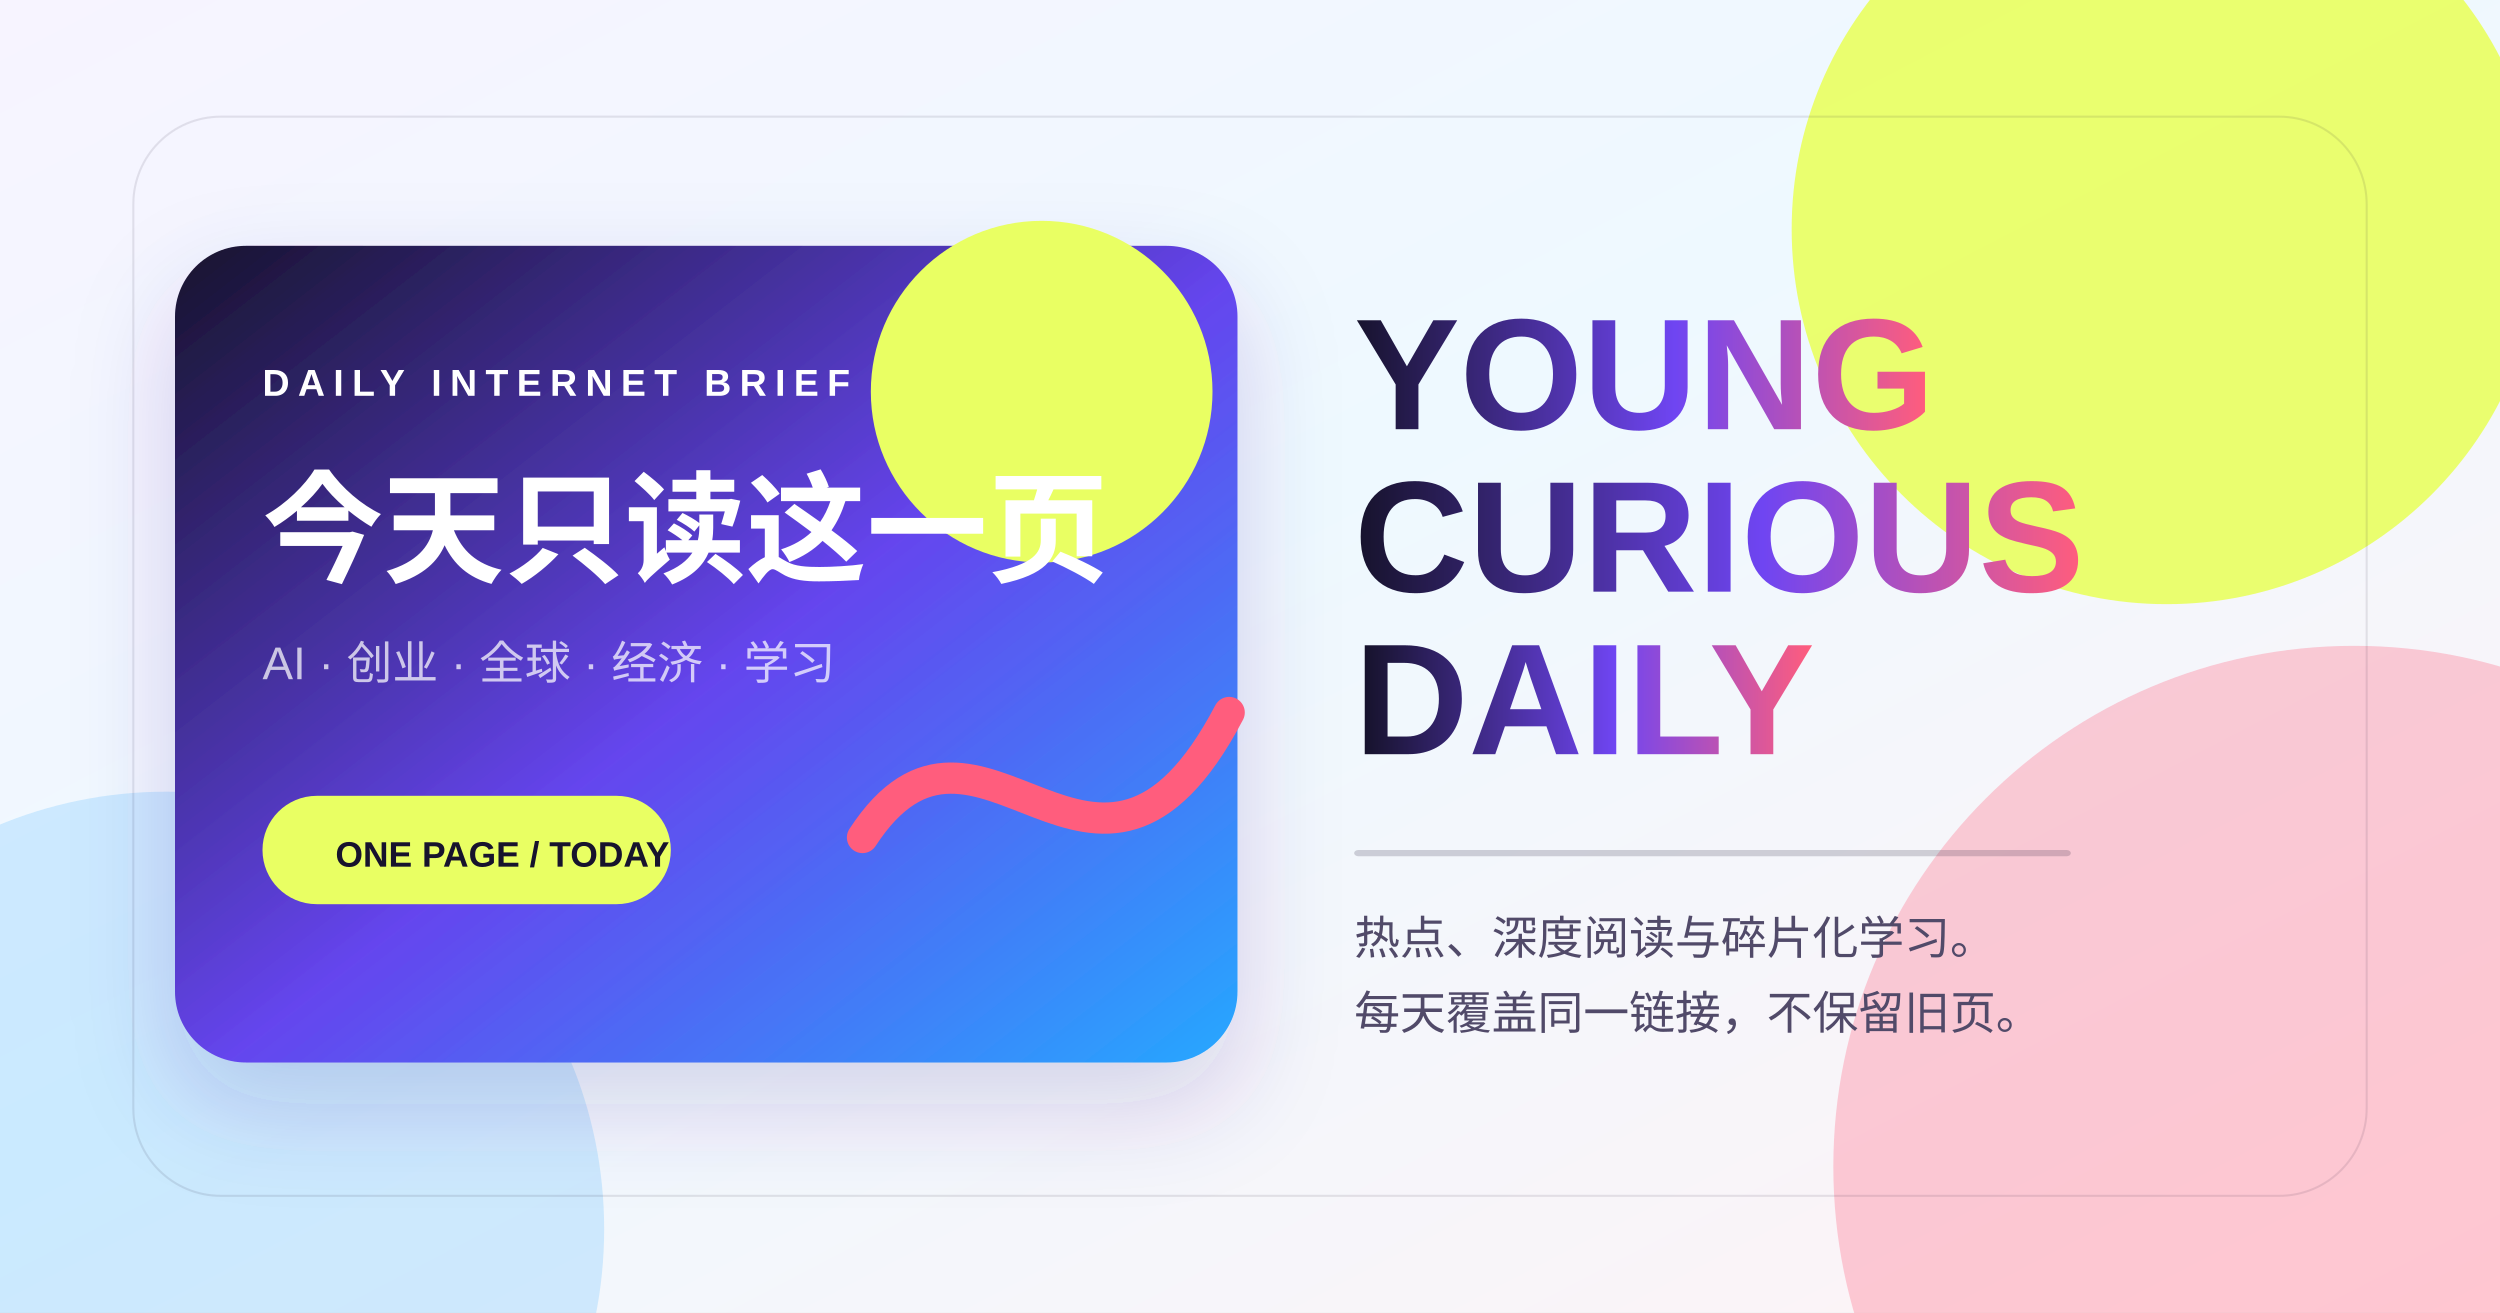
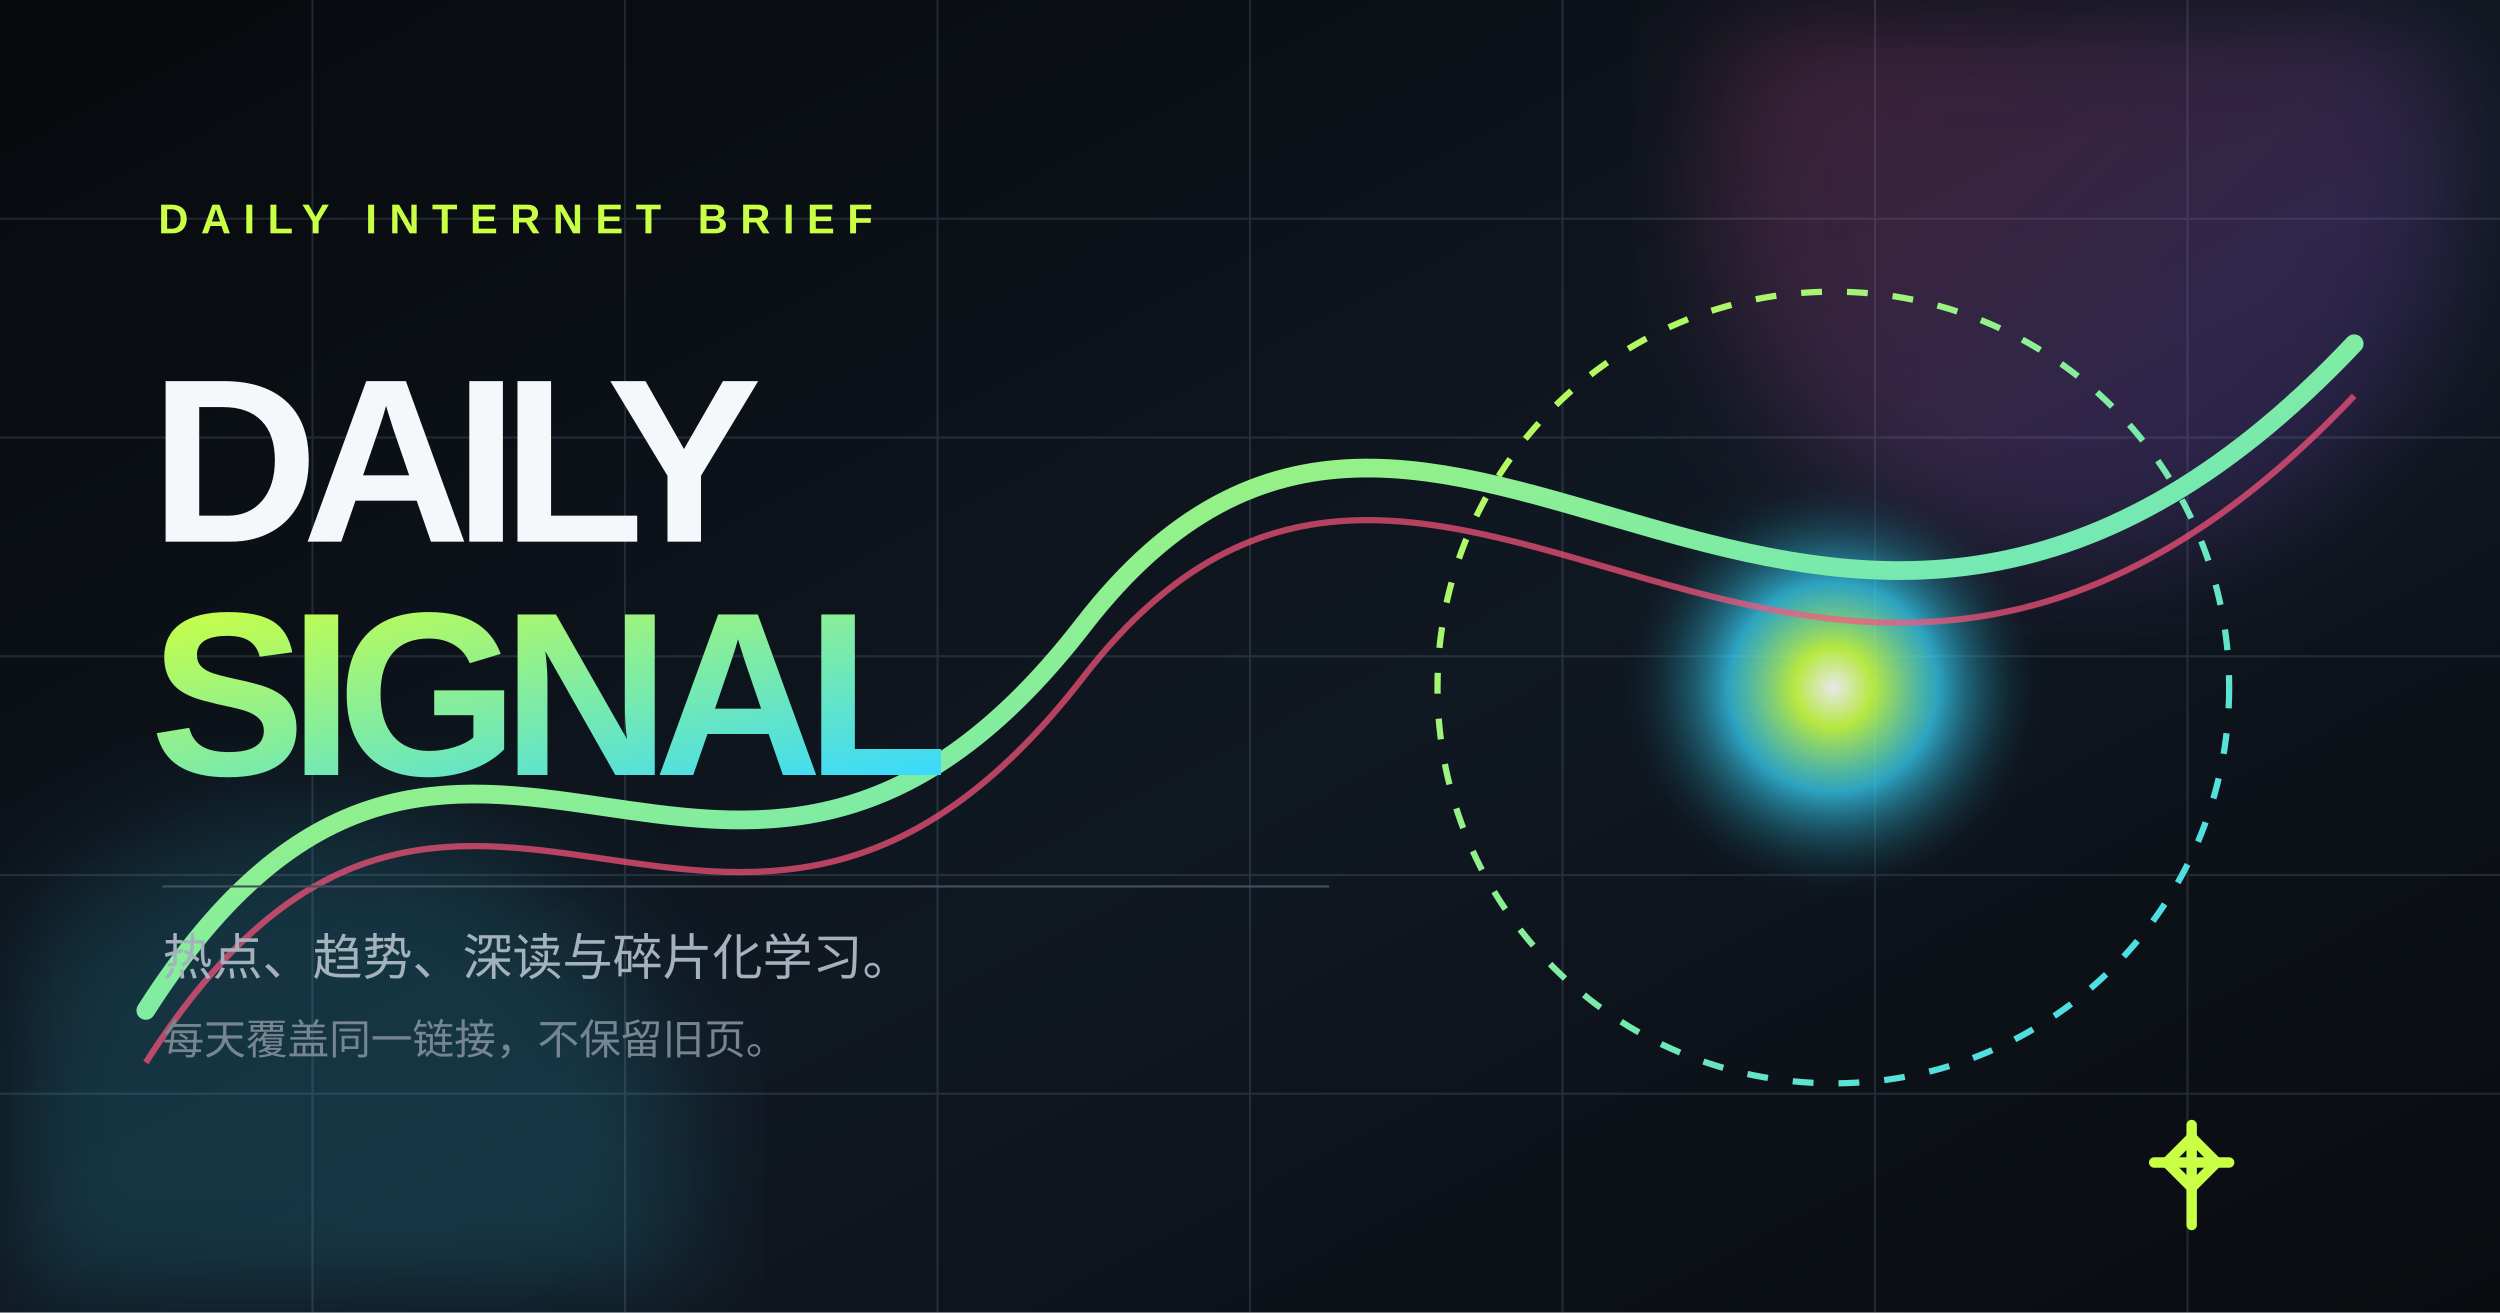
<svg xmlns="http://www.w3.org/2000/svg" width="1200" height="630" viewBox="0 0 1200 630">
  <defs>
    <linearGradient id="bg" x1="0" y1="0" x2="1" y2="1">
-       <stop offset="0" stop-color="#f7f4ff" />
-       <stop offset=".45" stop-color="#eef9ff" />
-       <stop offset="1" stop-color="#fff2f5" />
+       <stop offset="0" stop-color="#07090c" />
+       <stop offset=".55" stop-color="#101822" />
+       <stop offset="1" stop-color="#090b0f" />
    </linearGradient>
-     <linearGradient id="hero" x1="0" y1="0" x2="1" y2="1">
-       <stop offset="0" stop-color="#17132d" />
-       <stop offset=".52" stop-color="#6545ee" />
-       <stop offset="1" stop-color="#26a8ff" />
+     <linearGradient id="acid" x1="0" y1="0" x2="1" y2="1">
+       <stop offset="0" stop-color="#c9ff45" />
+       <stop offset="1" stop-color="#38d9ff" />
    </linearGradient>
-     <linearGradient id="text" x1="0" y1="0" x2="1" y2="0">
-       <stop offset="0" stop-color="#17132d" />
-       <stop offset=".56" stop-color="#6f45f2" />
-       <stop offset="1" stop-color="#ff5d7d" />
+     <linearGradient id="pink" x1="0" y1="0" x2="1" y2="1">
+       <stop offset="0" stop-color="#ff547c" />
+       <stop offset="1" stop-color="#7357ff" />
    </linearGradient>
-     <filter id="shadow" x="-30%" y="-30%" width="160%" height="160%">
-       <feDropShadow dx="0" dy="20" stdDeviation="24" flood-color="#4a3696" flood-opacity=".18" />
+     <radialGradient id="orb">
+       <stop offset="0" stop-color="#fff" />
+       <stop offset=".18" stop-color="#c9ff45" />
+       <stop offset=".48" stop-color="#38d9ff" stop-opacity=".8" />
+       <stop offset="1" stop-color="#0b1016" stop-opacity="0" />
+     </radialGradient>
+     <filter id="blur">
+       <feGaussianBlur stdDeviation="28" />
    </filter>
  </defs>
  <rect width="1200" height="630" fill="url(#bg)" />
-   <circle cx="1040" cy="110" r="180" fill="#e9ff63" opacity=".92" />
-   <circle cx="1130" cy="560" r="250" fill="#ff5d7d" opacity=".30" />
-   <circle cx="80" cy="590" r="210" fill="#26a8ff" opacity=".18" />
-   <rect x="64" y="56" width="1072" height="518" rx="42" fill="none" stroke="#17132d" stroke-opacity=".10" />
-   <rect x="84" y="118" width="510" height="392" rx="34" fill="url(#hero)" filter="url(#shadow)" />
-   <circle cx="500" cy="188" r="82" fill="#e9ff63" />
-   <path d="M414 402 C470 316 526 464 590 342" fill="none" stroke="#ff5d7d" stroke-width="15" stroke-linecap="round" />
-   <text x="126" y="190" fill="#ffffff" font-family="Arial, Helvetica, sans-serif" font-size="18" font-weight="700" letter-spacing="4">DAILY INTERNET BRIEF</text>
-   <text x="126" y="275" fill="#ffffff" font-family="Arial, Helvetica, sans-serif" font-size="58" font-weight="900">今天只读这一页</text>
-   <text x="126" y="326" fill="#ffffff" opacity=".72" font-family="Arial, Helvetica, sans-serif" font-size="22">AI · 创业 · 全球 · 经济 · 学习</text>
-   <rect x="126" y="382" width="196" height="52" rx="26" fill="#e9ff63" />
-   <text x="161" y="416" fill="#17132d" font-family="Arial, Helvetica, sans-serif" font-size="17" font-weight="900">ONE PAGE / TODAY</text>
-   <text x="650" y="206" fill="url(#text)" font-family="Arial, Helvetica, sans-serif" font-size="76" font-weight="900">YOUNG</text>
-   <text x="650" y="284" fill="url(#text)" font-family="Arial, Helvetica, sans-serif" font-size="76" font-weight="900">CURIOUS</text>
-   <text x="650" y="362" fill="url(#text)" font-family="Arial, Helvetica, sans-serif" font-size="76" font-weight="900">DAILY</text>
-   <rect x="650" y="408" width="344" height="3" rx="2" fill="#17132d" opacity=".18" />
-   <text x="650" y="458" fill="#514a69" font-family="Arial, Helvetica, sans-serif" font-size="22">热点、深度阅读与碎片化学习。</text>
-   <text x="650" y="494" fill="#514a69" font-family="Arial, Helvetica, sans-serif" font-size="22">每天覆盖同一链接，不保留旧页。</text>
+   <g opacity=".18" stroke="#87a2b5">
+     <path d="M0 105h1200M0 210h1200M0 315h1200M0 420h1200M0 525h1200" />
+     <path d="M150 0v630M300 0v630M450 0v630M600 0v630M750 0v630M900 0v630M1050 0v630" />
+   </g>
+   <circle cx="1000" cy="90" r="180" fill="url(#pink)" opacity=".22" filter="url(#blur)" />
+   <circle cx="150" cy="570" r="180" fill="#38d9ff" opacity=".16" filter="url(#blur)" />
+   <circle cx="880" cy="330" r="190" fill="none" stroke="url(#acid)" stroke-width="3" stroke-dasharray="10 12" />
+   <circle cx="880" cy="330" r="105" fill="url(#orb)" opacity=".9" />
+   <path d="M70 485C220 250 350 520 520 300S870 440 1130 165" fill="none" stroke="url(#acid)" stroke-width="9" stroke-linecap="round" />
+   <path d="M70 510C220 275 350 545 520 325S870 465 1130 190" fill="none" stroke="#ff547c" stroke-width="3" opacity=".7" />
+   <text x="76" y="112" fill="#c9ff45" font-family="Arial, Helvetica, sans-serif" font-size="20" font-weight="900" letter-spacing="6">DAILY INTERNET BRIEF</text>
+   <text x="72" y="260" fill="#f4f8fa" font-family="Arial, Helvetica, sans-serif" font-size="112" font-weight="900" letter-spacing="-8">DAILY</text>
+   <text x="72" y="372" fill="url(#acid)" font-family="Arial, Helvetica, sans-serif" font-size="112" font-weight="900" letter-spacing="-8">SIGNAL</text>
+   <rect x="78" y="425" width="560" height="1" fill="#435260" />
+   <text x="78" y="468" fill="#a4b2bd" font-family="Arial, Helvetica, sans-serif" font-size="24">热点、趋势、深读与碎片化学习。</text>
+   <text x="78" y="506" fill="#758592" font-family="Arial, Helvetica, sans-serif" font-size="20">每天覆盖同一链接，不保留旧页。</text>
+   <g transform="translate(1040 540)" fill="none" stroke="#c9ff45" stroke-width="5" stroke-linecap="round">
+     <path d="M0 18L12 6l12 12-12 12z" />
+     <path d="M12 0v48M-6 18h36" />
+   </g>
</svg>
